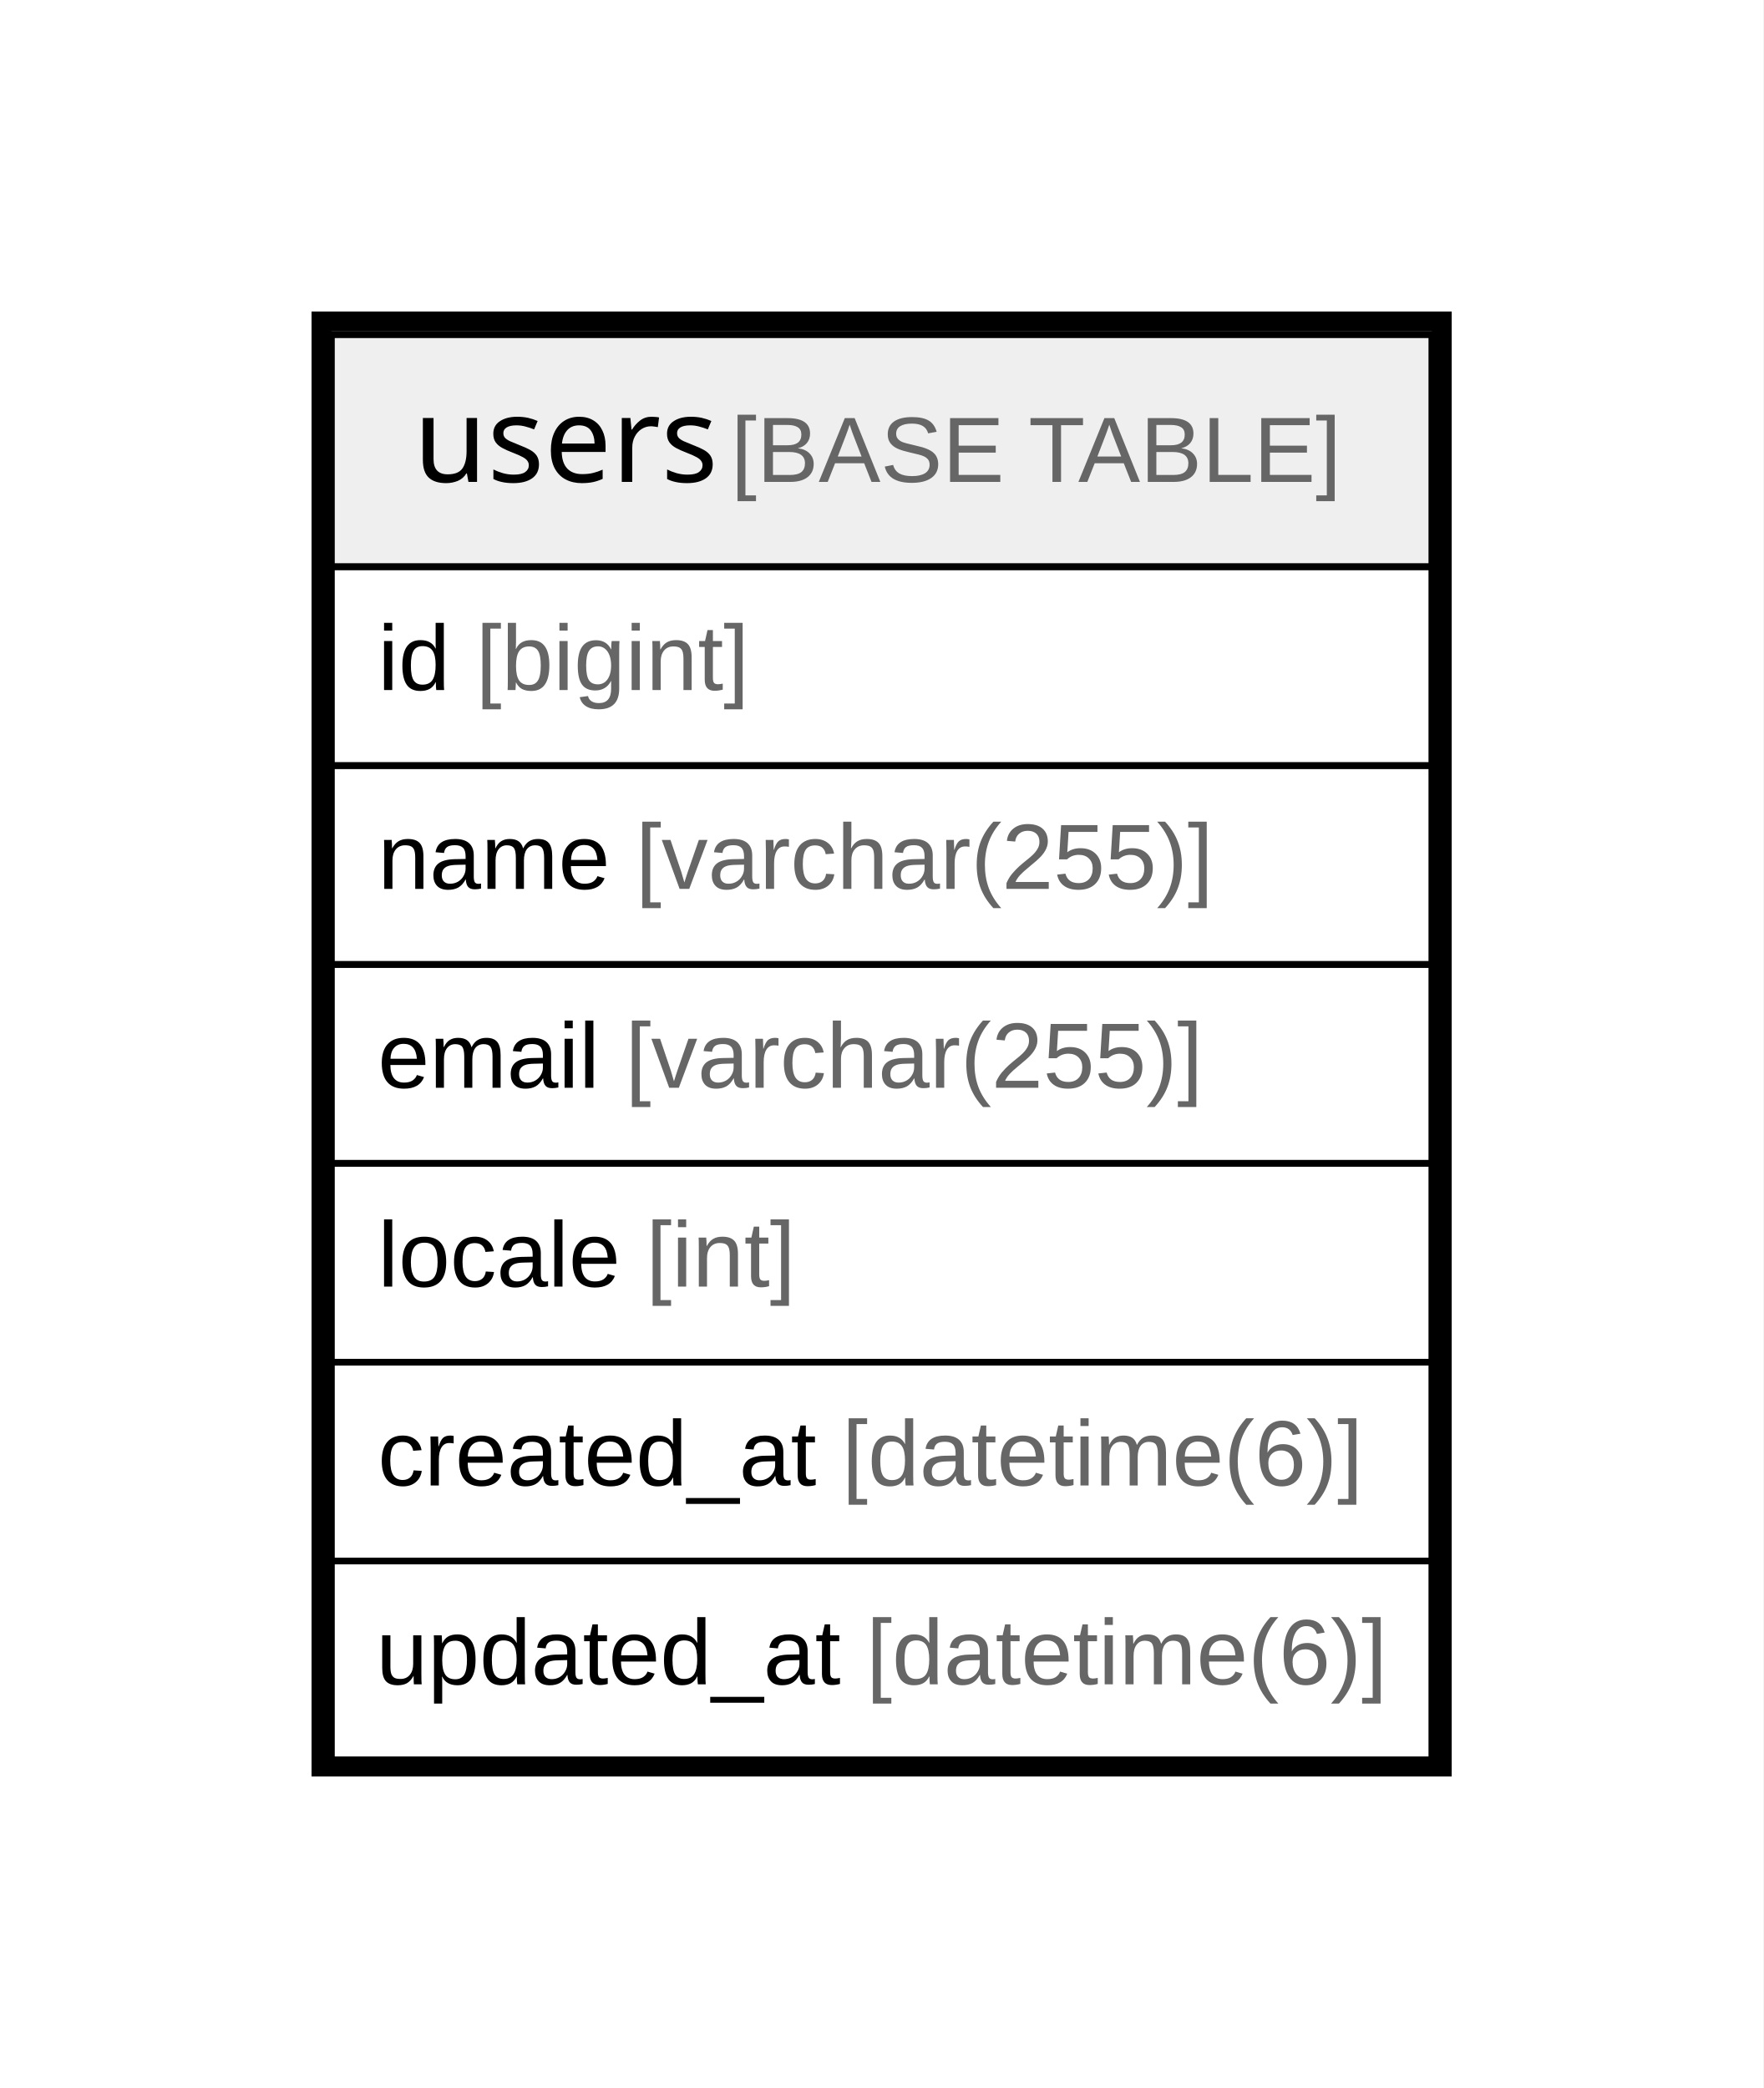
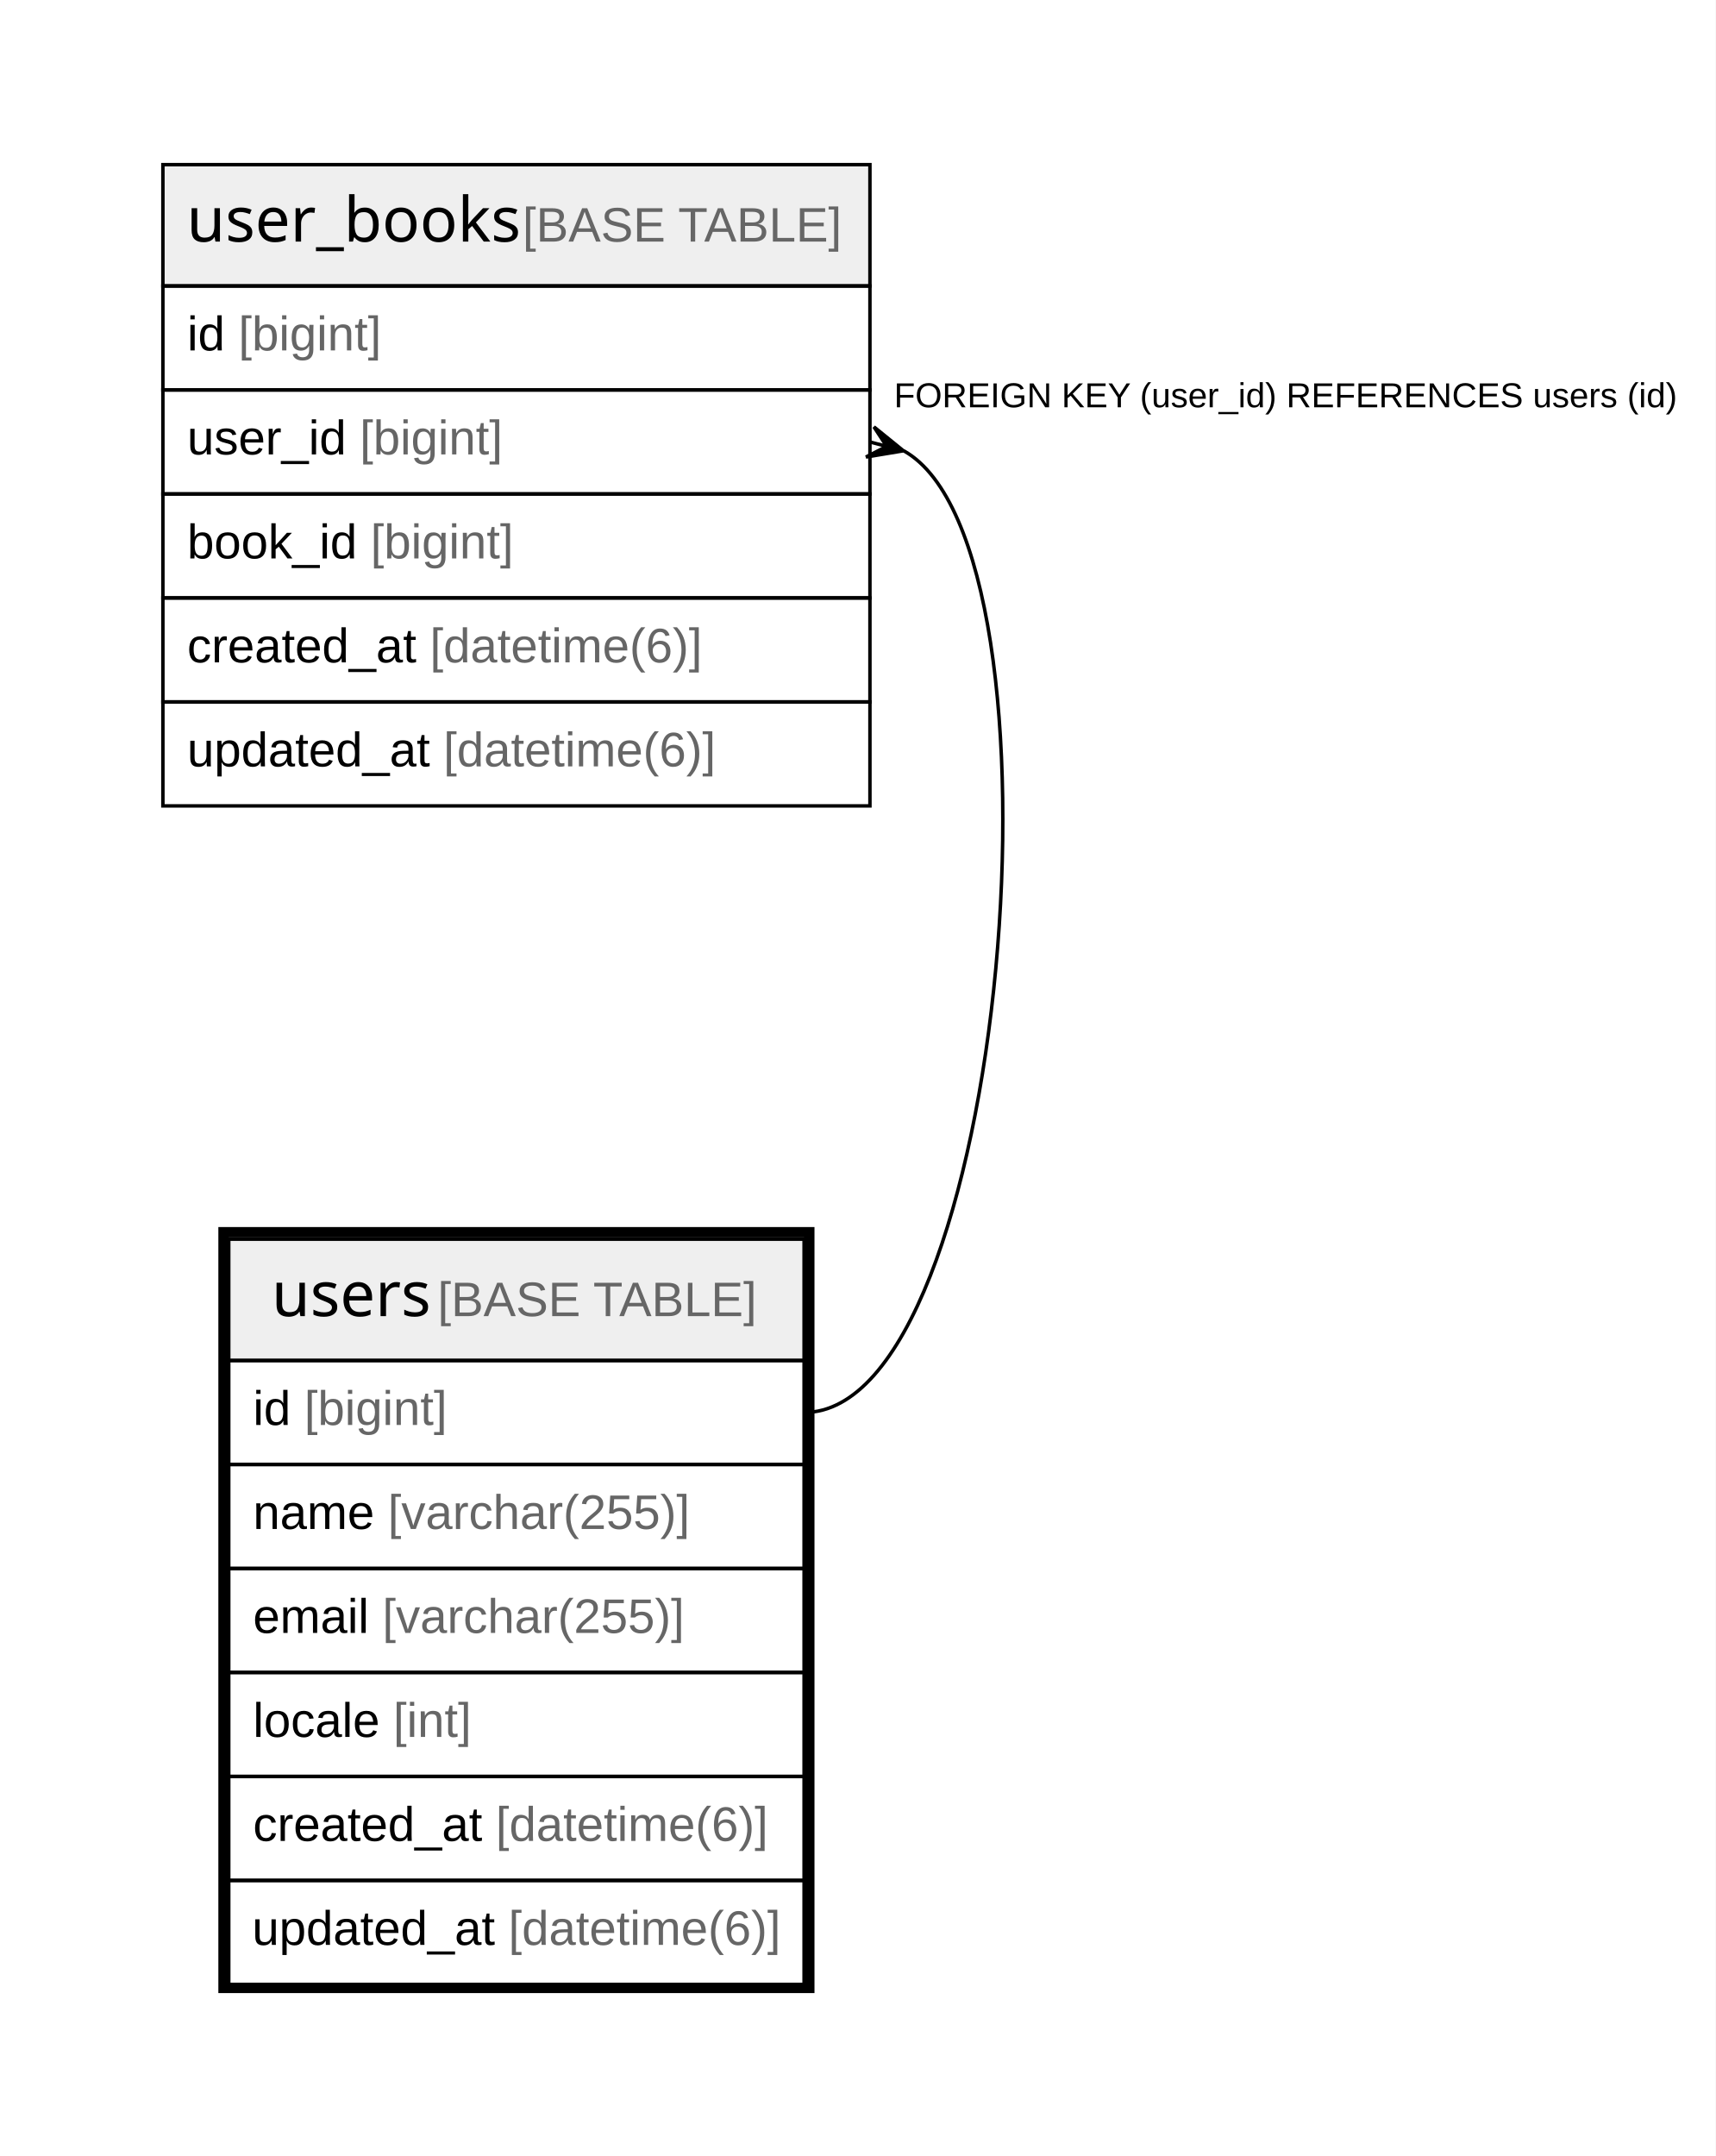
- <svg xmlns="http://www.w3.org/2000/svg" width="266pt" height="315pt" viewBox="0.00 0.00 266.00 315.00">
-   <g id="graph0" class="graph" transform="scale(1 1) rotate(0) translate(4 311)">
-     <polygon fill="#ffffff" stroke="transparent" points="-4,4 -4,-311 262,-311 262,4 -4,4" />
+ <svg xmlns="http://www.w3.org/2000/svg" width="495pt" height="622pt" viewBox="0.00 0.00 495.00 622.00">
+   <g id="graph0" class="graph" transform="scale(1 1) rotate(0) translate(4 618)">
+     <polygon fill="#ffffff" stroke="transparent" points="-4,4 -4,-618 491,-618 491,4 -4,4" />
    <g id="node1" class="node">
-       <polygon fill="#efefef" stroke="transparent" points="46,-225.5 46,-260.5 212,-260.5 212,-225.5 46,-225.5" />
-       <polygon fill="none" stroke="#000000" points="46,-225.5 46,-260.5 212,-260.5 212,-225.5 46,-225.5" />
-       <text text-anchor="start" x="58.371" y="-238.3" font-family="Arial Bold" font-size="18.00" fill="#000000">users</text>
-       <text text-anchor="start" x="102.375" y="-238.3" font-family="Arial" font-size="14.00" fill="#000000"> </text>
-       <text text-anchor="start" x="106.266" y="-238.3" font-family="Arial" font-size="14.00" fill="#666666">[BASE TABLE]</text>
-       <polygon fill="none" stroke="#000000" points="46,-195.5 46,-225.5 212,-225.5 212,-195.5 46,-195.5" />
-       <text text-anchor="start" x="53" y="-206.9" font-family="Arial" font-size="14.00" fill="#000000">id </text>
-       <text text-anchor="start" x="67.78" y="-206.9" font-family="Arial" font-size="14.00" fill="#666666">[bigint]</text>
-       <polygon fill="none" stroke="#000000" points="46,-165.5 46,-195.5 212,-195.5 212,-165.5 46,-165.5" />
-       <text text-anchor="start" x="53" y="-176.9" font-family="Arial" font-size="14.00" fill="#000000">name </text>
-       <text text-anchor="start" x="91.899" y="-176.9" font-family="Arial" font-size="14.00" fill="#666666">[varchar(255)]</text>
-       <polygon fill="none" stroke="#000000" points="46,-135.5 46,-165.5 212,-165.5 212,-135.5 46,-135.5" />
-       <text text-anchor="start" x="53" y="-146.9" font-family="Arial" font-size="14.00" fill="#000000">email </text>
-       <text text-anchor="start" x="90.33" y="-146.9" font-family="Arial" font-size="14.00" fill="#666666">[varchar(255)]</text>
-       <polygon fill="none" stroke="#000000" points="46,-105.5 46,-135.5 212,-135.5 212,-105.5 46,-105.5" />
-       <text text-anchor="start" x="53" y="-116.9" font-family="Arial" font-size="14.00" fill="#000000">locale </text>
-       <text text-anchor="start" x="93.452" y="-116.9" font-family="Arial" font-size="14.00" fill="#666666">[int]</text>
-       <polygon fill="none" stroke="#000000" points="46,-75.5 46,-105.5 212,-105.5 212,-75.5 46,-75.5" />
-       <text text-anchor="start" x="53" y="-86.9" font-family="Arial" font-size="14.00" fill="#000000">created_at </text>
-       <text text-anchor="start" x="123.028" y="-86.9" font-family="Arial" font-size="14.00" fill="#666666">[datetime(6)]</text>
-       <polygon fill="none" stroke="#000000" points="46,-45.5 46,-75.5 212,-75.5 212,-45.5 46,-45.5" />
-       <text text-anchor="start" x="52.752" y="-56.9" font-family="Arial" font-size="14.00" fill="#000000">updated_at </text>
-       <text text-anchor="start" x="126.684" y="-56.9" font-family="Arial" font-size="14.00" fill="#666666">[datetime(6)]</text>
-       <polygon fill="none" stroke="#000000" stroke-width="3" points="44.5,-44.5 44.5,-262.5 213.5,-262.5 213.5,-44.5 44.5,-44.5" />
+       <polygon fill="#efefef" stroke="transparent" points="62,-225.5 62,-260.5 228,-260.5 228,-225.5 62,-225.5" />
+       <polygon fill="none" stroke="#000000" points="62,-225.5 62,-260.5 228,-260.5 228,-225.5 62,-225.5" />
+       <text text-anchor="start" x="74.371" y="-238.3" font-family="Arial Bold" font-size="18.00" fill="#000000">users</text>
+       <text text-anchor="start" x="118.375" y="-238.3" font-family="Arial" font-size="14.00" fill="#000000"> </text>
+       <text text-anchor="start" x="122.266" y="-238.3" font-family="Arial" font-size="14.00" fill="#666666">[BASE TABLE]</text>
+       <polygon fill="none" stroke="#000000" points="62,-195.5 62,-225.5 228,-225.5 228,-195.5 62,-195.5" />
+       <text text-anchor="start" x="69" y="-206.9" font-family="Arial" font-size="14.00" fill="#000000">id </text>
+       <text text-anchor="start" x="83.78" y="-206.9" font-family="Arial" font-size="14.00" fill="#666666">[bigint]</text>
+       <polygon fill="none" stroke="#000000" points="62,-165.5 62,-195.5 228,-195.5 228,-165.5 62,-165.5" />
+       <text text-anchor="start" x="69" y="-176.9" font-family="Arial" font-size="14.00" fill="#000000">name </text>
+       <text text-anchor="start" x="107.899" y="-176.9" font-family="Arial" font-size="14.00" fill="#666666">[varchar(255)]</text>
+       <polygon fill="none" stroke="#000000" points="62,-135.5 62,-165.5 228,-165.5 228,-135.5 62,-135.5" />
+       <text text-anchor="start" x="69" y="-146.9" font-family="Arial" font-size="14.00" fill="#000000">email </text>
+       <text text-anchor="start" x="106.33" y="-146.9" font-family="Arial" font-size="14.00" fill="#666666">[varchar(255)]</text>
+       <polygon fill="none" stroke="#000000" points="62,-105.5 62,-135.5 228,-135.5 228,-105.5 62,-105.5" />
+       <text text-anchor="start" x="69" y="-116.9" font-family="Arial" font-size="14.00" fill="#000000">locale </text>
+       <text text-anchor="start" x="109.452" y="-116.9" font-family="Arial" font-size="14.00" fill="#666666">[int]</text>
+       <polygon fill="none" stroke="#000000" points="62,-75.5 62,-105.5 228,-105.5 228,-75.5 62,-75.5" />
+       <text text-anchor="start" x="69" y="-86.9" font-family="Arial" font-size="14.00" fill="#000000">created_at </text>
+       <text text-anchor="start" x="139.028" y="-86.9" font-family="Arial" font-size="14.00" fill="#666666">[datetime(6)]</text>
+       <polygon fill="none" stroke="#000000" points="62,-45.5 62,-75.5 228,-75.5 228,-45.5 62,-45.5" />
+       <text text-anchor="start" x="68.752" y="-56.9" font-family="Arial" font-size="14.00" fill="#000000">updated_at </text>
+       <text text-anchor="start" x="142.684" y="-56.9" font-family="Arial" font-size="14.00" fill="#666666">[datetime(6)]</text>
+       <polygon fill="none" stroke="#000000" stroke-width="3" points="60.5,-44.5 60.5,-262.5 229.5,-262.5 229.5,-44.5 60.5,-44.5" />
+     </g>
+     <g id="node2" class="node">
+       <polygon fill="#efefef" stroke="transparent" points="43,-535.5 43,-570.5 247,-570.5 247,-535.5 43,-535.5" />
+       <polygon fill="none" stroke="#000000" points="43,-535.5 43,-570.5 247,-570.5 247,-535.5 43,-535.5" />
+       <text text-anchor="start" x="49.858" y="-548.3" font-family="Arial Bold" font-size="18.00" fill="#000000">user_books</text>
+       <text text-anchor="start" x="142.888" y="-548.3" font-family="Arial" font-size="14.00" fill="#000000"> </text>
+       <text text-anchor="start" x="146.778" y="-548.3" font-family="Arial" font-size="14.00" fill="#666666">[BASE TABLE]</text>
+       <polygon fill="none" stroke="#000000" points="43,-505.5 43,-535.5 247,-535.5 247,-505.5 43,-505.5" />
+       <text text-anchor="start" x="50" y="-516.9" font-family="Arial" font-size="14.00" fill="#000000">id </text>
+       <text text-anchor="start" x="64.78" y="-516.9" font-family="Arial" font-size="14.00" fill="#666666">[bigint]</text>
+       <polygon fill="none" stroke="#000000" points="43,-475.5 43,-505.5 247,-505.5 247,-475.5 43,-475.5" />
+       <text text-anchor="start" x="50" y="-486.9" font-family="Arial" font-size="14.00" fill="#000000">user_id </text>
+       <text text-anchor="start" x="99.788" y="-486.9" font-family="Arial" font-size="14.00" fill="#666666">[bigint]</text>
+       <polygon fill="none" stroke="#000000" points="43,-445.5 43,-475.5 247,-475.5 247,-445.5 43,-445.5" />
+       <text text-anchor="start" x="50" y="-456.9" font-family="Arial" font-size="14.00" fill="#000000">book_id </text>
+       <text text-anchor="start" x="102.91" y="-456.9" font-family="Arial" font-size="14.00" fill="#666666">[bigint]</text>
+       <polygon fill="none" stroke="#000000" points="43,-415.5 43,-445.5 247,-445.5 247,-415.5 43,-415.5" />
+       <text text-anchor="start" x="50" y="-426.9" font-family="Arial" font-size="14.00" fill="#000000">created_at </text>
+       <text text-anchor="start" x="120.028" y="-426.9" font-family="Arial" font-size="14.00" fill="#666666">[datetime(6)]</text>
+       <polygon fill="none" stroke="#000000" points="43,-385.5 43,-415.5 247,-415.5 247,-385.5 43,-385.5" />
+       <text text-anchor="start" x="50" y="-396.9" font-family="Arial" font-size="14.00" fill="#000000">updated_at </text>
+       <text text-anchor="start" x="123.933" y="-396.9" font-family="Arial" font-size="14.00" fill="#666666">[datetime(6)]</text>
+     </g>
+     <g id="edge1" class="edge">
+       <path fill="none" stroke="#000000" d="M256.821,-487.907C307.074,-459.68 286.833,-210.5 228,-210.5" />
+       <polygon fill="#000000" stroke="#000000" points="256.669,-487.947 245.851,-486.149 251.834,-489.224 247,-490.5 247,-490.5 247,-490.5 251.834,-489.224 248.149,-494.851 256.669,-487.947 256.669,-487.947" />
+       <text text-anchor="start" x="253.945" y="-500.5" font-family="Arial" font-size="10.00" fill="#000000">FOREIGN KEY (user_id) REFERENCES users (id)</text>
    </g>
  </g>
</svg>
